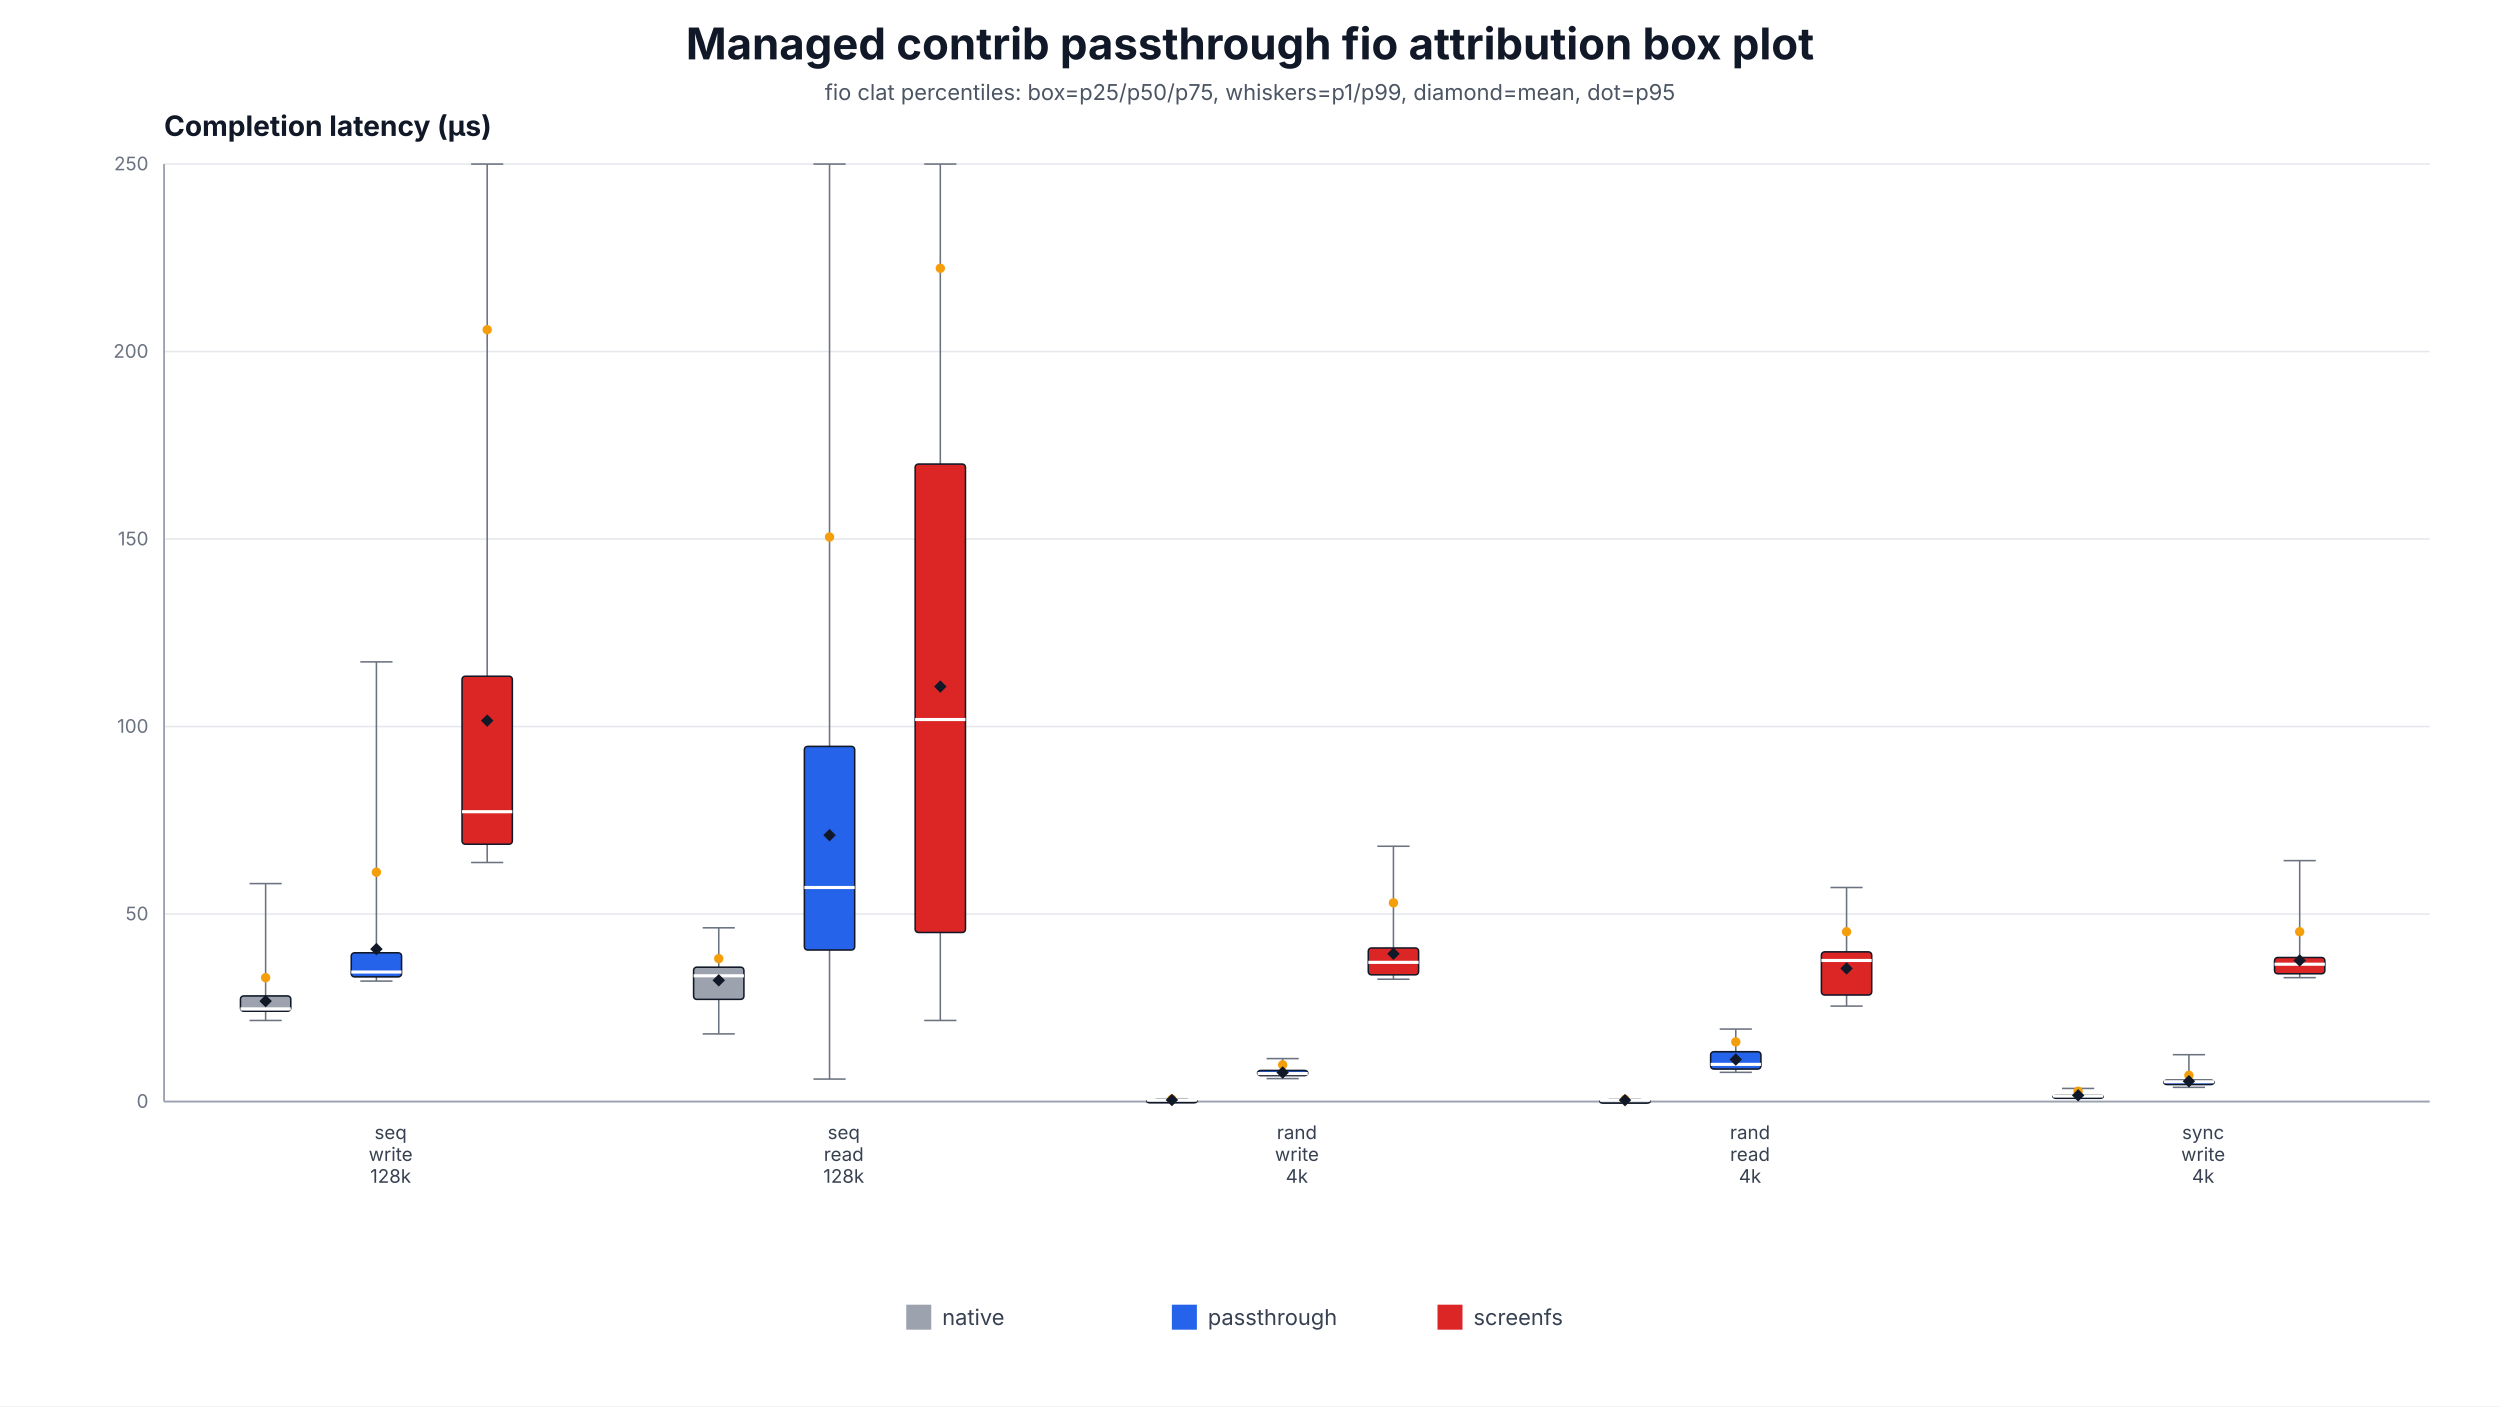
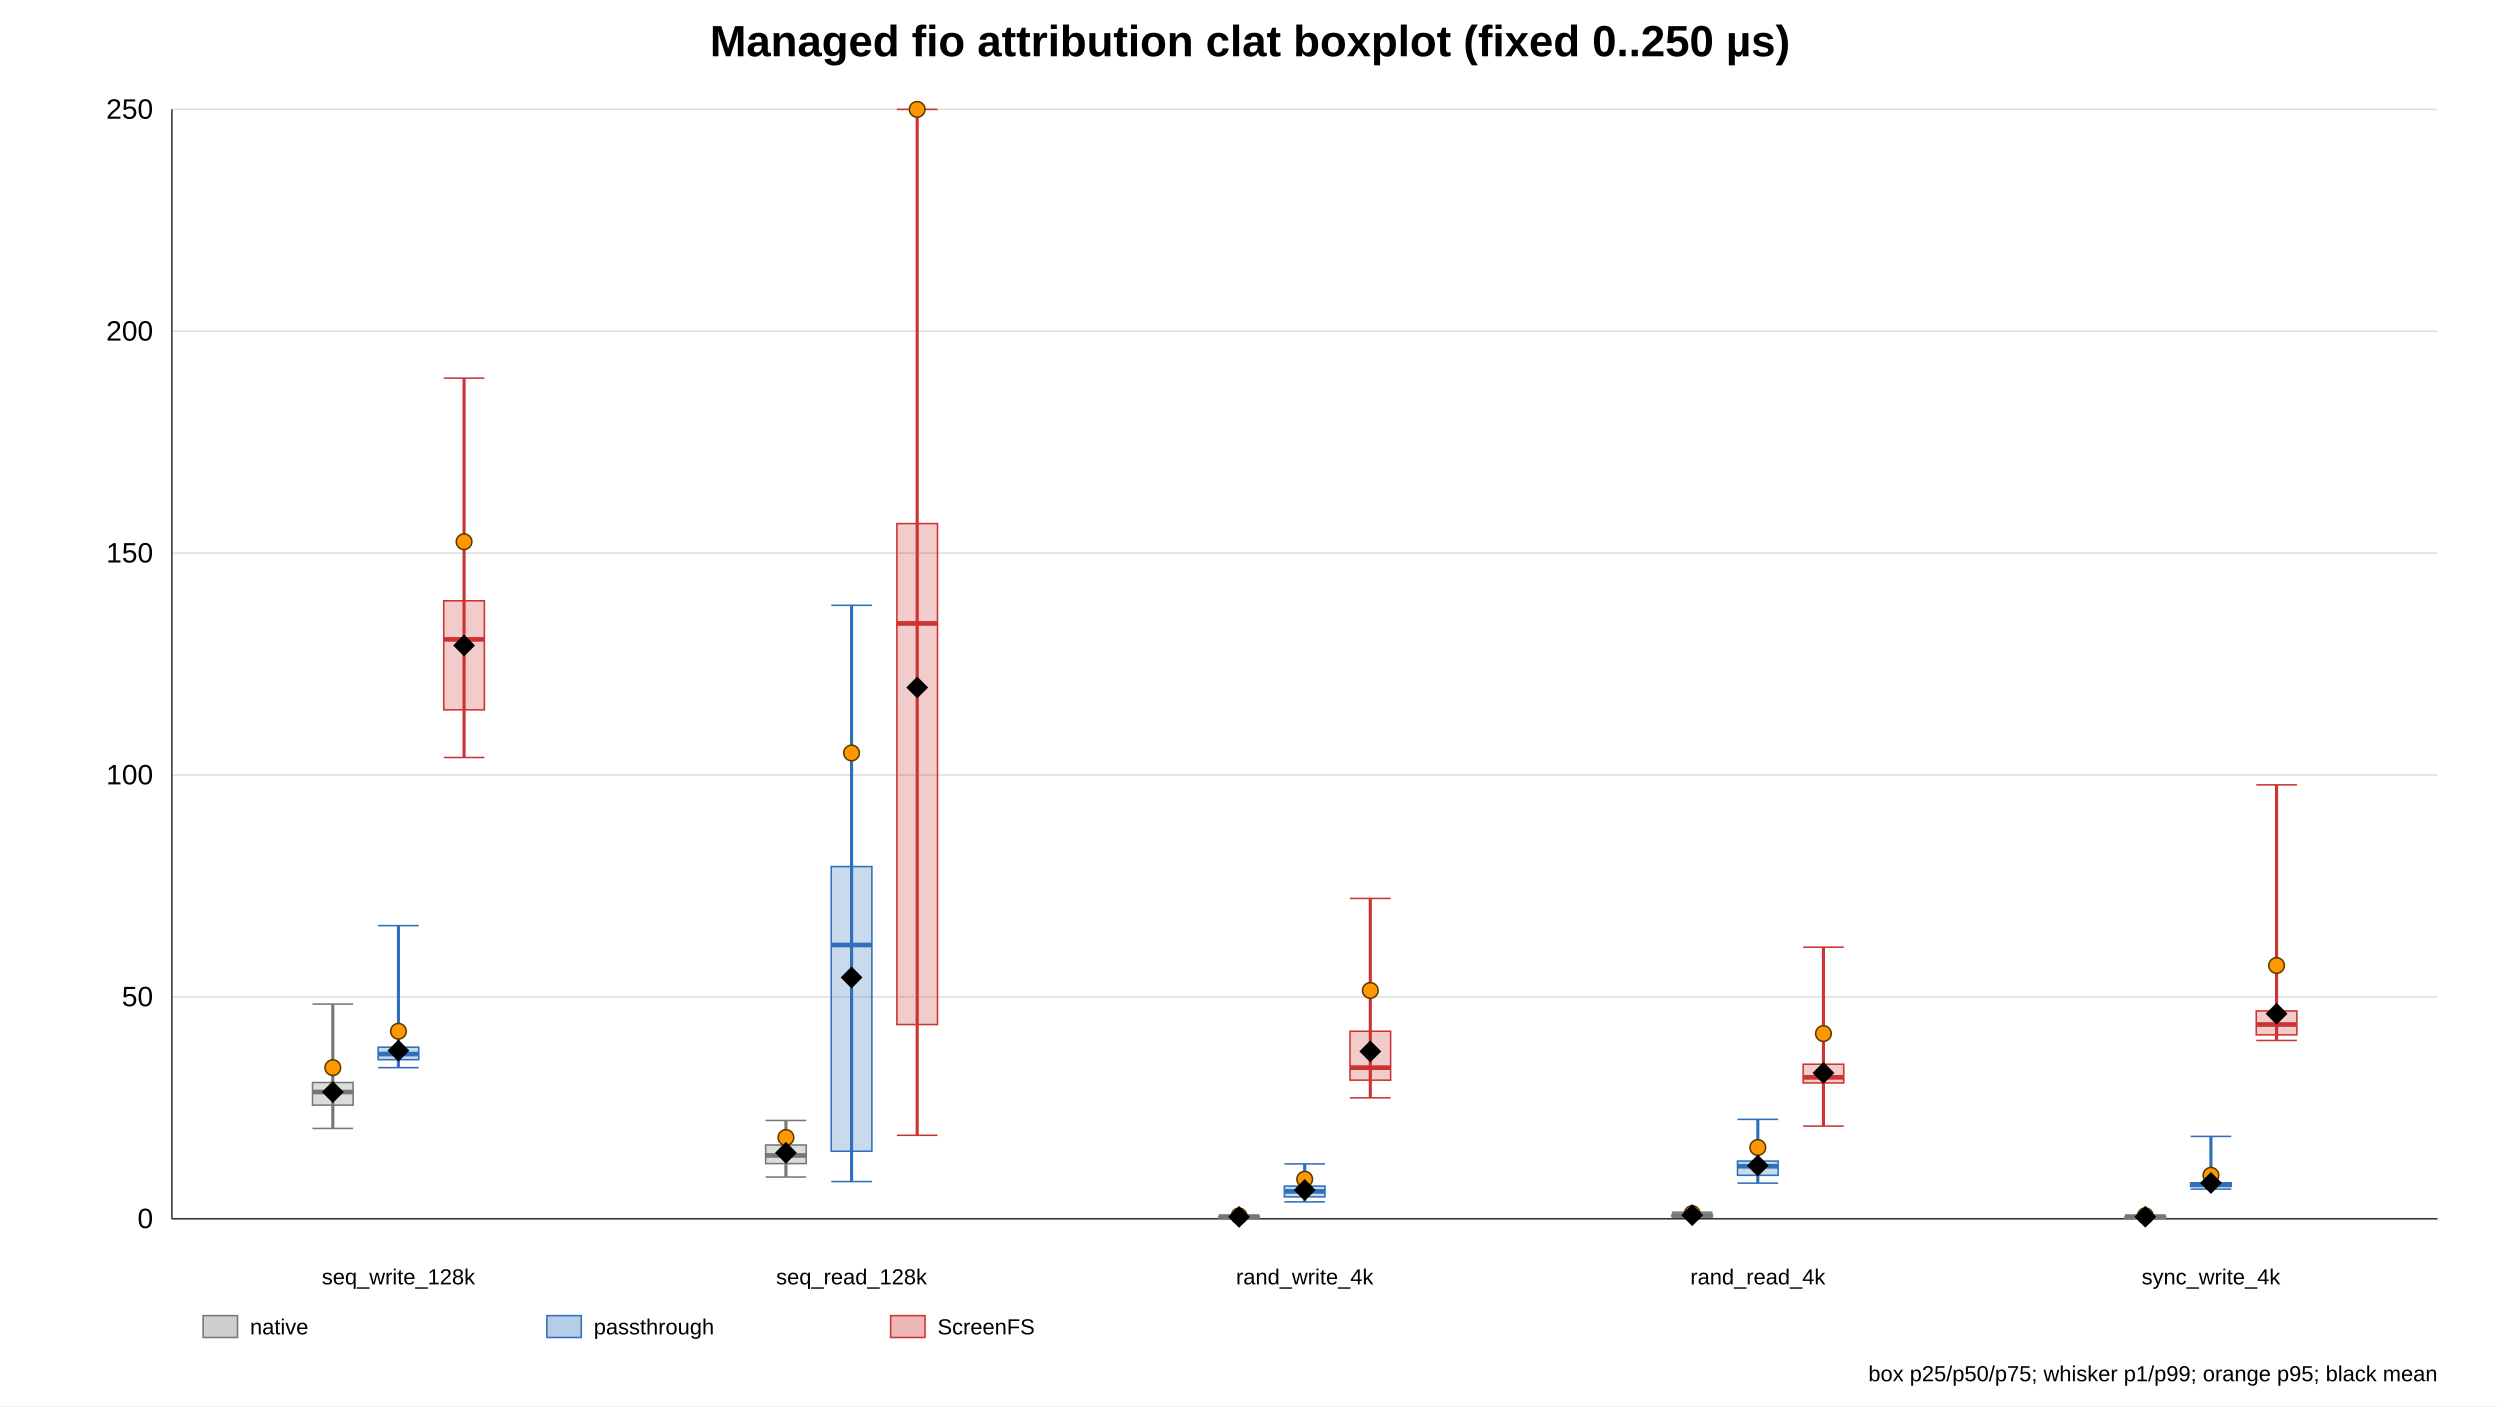
<svg xmlns="http://www.w3.org/2000/svg" width="1600" height="900" viewBox="0 0 1600 900">
  <rect width="100%" height="100%" fill="white" />
-   <text x="800" y="38" font-family="Inter, system-ui, sans-serif" font-size="28" font-weight="700" text-anchor="middle" fill="#111827">Managed contrib passthrough fio attribution box plot</text>
-   <text x="800" y="64" font-family="Inter, system-ui, sans-serif" font-size="14" text-anchor="middle" fill="#4b5563">fio clat percentiles: box=p25/p50/p75, whiskers=p1/p99, diamond=mean, dot=p95</text>
-   <text x="105" y="87" font-family="Inter, system-ui, sans-serif" font-size="18" font-weight="700" text-anchor="start" fill="#111827">Completion latency (µs)</text>
-   <line x1="105.0" y1="705.0" x2="1555.0" y2="705.0" stroke="#e5e7eb" stroke-width="1" />
-   <text x="95" y="709.0" font-family="Inter, system-ui, sans-serif" font-size="12" text-anchor="end" fill="#6b7280">0</text>
-   <line x1="105.0" y1="585.0" x2="1555.0" y2="585.0" stroke="#e5e7eb" stroke-width="1" />
-   <text x="95" y="589.0" font-family="Inter, system-ui, sans-serif" font-size="12" text-anchor="end" fill="#6b7280">50</text>
-   <line x1="105.0" y1="465.0" x2="1555.0" y2="465.0" stroke="#e5e7eb" stroke-width="1" />
-   <text x="95" y="469.0" font-family="Inter, system-ui, sans-serif" font-size="12" text-anchor="end" fill="#6b7280">100</text>
-   <line x1="105.0" y1="345.0" x2="1555.0" y2="345.0" stroke="#e5e7eb" stroke-width="1" />
-   <text x="95" y="349.0" font-family="Inter, system-ui, sans-serif" font-size="12" text-anchor="end" fill="#6b7280">150</text>
-   <line x1="105.0" y1="225.0" x2="1555.0" y2="225.0" stroke="#e5e7eb" stroke-width="1" />
-   <text x="95" y="229.0" font-family="Inter, system-ui, sans-serif" font-size="12" text-anchor="end" fill="#6b7280">200</text>
-   <line x1="105.0" y1="105.0" x2="1555.0" y2="105.0" stroke="#e5e7eb" stroke-width="1" />
-   <text x="95" y="109.0" font-family="Inter, system-ui, sans-serif" font-size="12" text-anchor="end" fill="#6b7280">250</text>
-   <line x1="105" y1="105" x2="105" y2="705" stroke="#9ca3af" stroke-width="1.2" />
-   <line x1="105" y1="705" x2="1555" y2="705" stroke="#9ca3af" stroke-width="1.2" />
-   <line x1="170.0" y1="653.1" x2="170.0" y2="565.5" stroke="#6b7280" stroke-width="1" />
-   <line x1="159.7" y1="653.1" x2="180.3" y2="653.1" stroke="#6b7280" stroke-width="1" />
-   <line x1="159.7" y1="565.5" x2="180.3" y2="565.5" stroke="#6b7280" stroke-width="1" />
-   <rect x="153.9" y="637.4" width="32.2" height="9.8" fill="#9ca3af" stroke="#111827" rx="2" />
-   <line x1="153.9" y1="645.7" x2="186.1" y2="645.7" stroke="white" stroke-width="2" />
-   <circle cx="170.0" cy="625.7" r="3" fill="#f59e0b" />
-   <polygon points="170.0,636.7 174.0,640.7 170.0,644.7 166.0,640.7" fill="#111827" />
-   <line x1="240.9" y1="627.9" x2="240.9" y2="423.6" stroke="#6b7280" stroke-width="1" />
-   <line x1="230.6" y1="627.9" x2="251.2" y2="627.9" stroke="#6b7280" stroke-width="1" />
-   <line x1="230.6" y1="423.6" x2="251.2" y2="423.6" stroke="#6b7280" stroke-width="1" />
-   <rect x="224.8" y="609.8" width="32.2" height="15.4" fill="#2563eb" stroke="#111827" rx="2" />
-   <line x1="224.8" y1="622.1" x2="257.0" y2="622.1" stroke="white" stroke-width="2" />
-   <circle cx="240.9" cy="558.2" r="3" fill="#f59e0b" />
-   <polygon points="240.9,603.4 244.9,607.4 240.9,611.4 236.9,607.4" fill="#111827" />
-   <line x1="311.8" y1="552.0" x2="311.8" y2="105.0" stroke="#6b7280" stroke-width="1" />
-   <line x1="301.5" y1="552.0" x2="322.1" y2="552.0" stroke="#6b7280" stroke-width="1" />
-   <line x1="301.5" y1="105.0" x2="322.1" y2="105.0" stroke="#6b7280" stroke-width="1" />
-   <rect x="295.7" y="432.8" width="32.2" height="107.5" fill="#dc2626" stroke="#111827" rx="2" />
-   <line x1="295.7" y1="519.5" x2="327.9" y2="519.5" stroke="white" stroke-width="2" />
-   <circle cx="311.8" cy="211.0" r="3" fill="#f59e0b" />
-   <polygon points="311.8,457.2 315.8,461.2 311.8,465.2 307.8,461.2" fill="#111827" />
-   <text x="250.0" y="729" font-family="Inter, system-ui, sans-serif" font-size="12" text-anchor="middle" fill="#374151">seq</text>
-   <text x="250.0" y="743" font-family="Inter, system-ui, sans-serif" font-size="12" text-anchor="middle" fill="#374151">write</text>
-   <text x="250.0" y="757" font-family="Inter, system-ui, sans-serif" font-size="12" text-anchor="middle" fill="#374151">128k</text>
-   <line x1="460.0" y1="661.7" x2="460.0" y2="593.8" stroke="#6b7280" stroke-width="1" />
-   <line x1="449.7" y1="661.7" x2="470.3" y2="661.7" stroke="#6b7280" stroke-width="1" />
-   <line x1="449.7" y1="593.8" x2="470.3" y2="593.8" stroke="#6b7280" stroke-width="1" />
-   <rect x="443.9" y="619.0" width="32.2" height="20.6" fill="#9ca3af" stroke="#111827" rx="2" />
-   <line x1="443.9" y1="624.5" x2="476.1" y2="624.5" stroke="white" stroke-width="2" />
-   <circle cx="460.0" cy="613.5" r="3" fill="#f59e0b" />
-   <polygon points="460.0,623.4 464.0,627.4 460.0,631.4 456.0,627.4" fill="#111827" />
-   <line x1="530.9" y1="690.6" x2="530.9" y2="105.0" stroke="#6b7280" stroke-width="1" />
-   <line x1="520.6" y1="690.6" x2="541.2" y2="690.6" stroke="#6b7280" stroke-width="1" />
-   <line x1="520.6" y1="105.0" x2="541.2" y2="105.0" stroke="#6b7280" stroke-width="1" />
-   <rect x="514.8" y="477.7" width="32.2" height="130.3" fill="#2563eb" stroke="#111827" rx="2" />
-   <line x1="514.8" y1="568.0" x2="547.0" y2="568.0" stroke="white" stroke-width="2" />
-   <circle cx="530.9" cy="343.7" r="3" fill="#f59e0b" />
-   <polygon points="530.9,530.5 534.9,534.5 530.9,538.5 526.9,534.5" fill="#111827" />
-   <line x1="601.8" y1="653.1" x2="601.8" y2="105.0" stroke="#6b7280" stroke-width="1" />
-   <line x1="591.5" y1="653.1" x2="612.1" y2="653.1" stroke="#6b7280" stroke-width="1" />
-   <line x1="591.5" y1="105.0" x2="612.1" y2="105.0" stroke="#6b7280" stroke-width="1" />
-   <rect x="585.7" y="297.0" width="32.2" height="299.8" fill="#dc2626" stroke="#111827" rx="2" />
-   <line x1="585.7" y1="460.5" x2="617.9" y2="460.5" stroke="white" stroke-width="2" />
-   <circle cx="601.8" cy="171.7" r="3" fill="#f59e0b" />
-   <polygon points="601.8,435.4 605.8,439.4 601.8,443.4 597.8,439.4" fill="#111827" />
-   <text x="540.0" y="729" font-family="Inter, system-ui, sans-serif" font-size="12" text-anchor="middle" fill="#374151">seq</text>
-   <text x="540.0" y="743" font-family="Inter, system-ui, sans-serif" font-size="12" text-anchor="middle" fill="#374151">read</text>
-   <text x="540.0" y="757" font-family="Inter, system-ui, sans-serif" font-size="12" text-anchor="middle" fill="#374151">128k</text>
-   <line x1="750.0" y1="704.4" x2="750.0" y2="703.2" stroke="#6b7280" stroke-width="1" />
-   <line x1="739.7" y1="704.4" x2="760.3" y2="704.4" stroke="#6b7280" stroke-width="1" />
-   <line x1="739.7" y1="703.2" x2="760.3" y2="703.2" stroke="#6b7280" stroke-width="1" />
-   <rect x="733.9" y="703.8" width="32.2" height="2.0" fill="#9ca3af" stroke="#111827" rx="2" />
-   <line x1="733.9" y1="704.0" x2="766.1" y2="704.0" stroke="white" stroke-width="2" />
-   <circle cx="750.0" cy="703.5" r="3" fill="#f59e0b" />
-   <polygon points="750.0,700.0 754.0,704.0 750.0,708.0 746.0,704.0" fill="#111827" />
-   <line x1="820.9" y1="690.3" x2="820.9" y2="677.5" stroke="#6b7280" stroke-width="1" />
-   <line x1="810.6" y1="690.3" x2="831.2" y2="690.3" stroke="#6b7280" stroke-width="1" />
-   <line x1="810.6" y1="677.5" x2="831.2" y2="677.5" stroke="#6b7280" stroke-width="1" />
-   <rect x="804.8" y="685.1" width="32.2" height="3.3" fill="#2563eb" stroke="#111827" rx="2" />
-   <line x1="804.8" y1="687.1" x2="837.0" y2="687.1" stroke="white" stroke-width="2" />
-   <circle cx="820.9" cy="681.5" r="3" fill="#f59e0b" />
-   <polygon points="820.9,682.4 824.9,686.4 820.9,690.4 816.9,686.4" fill="#111827" />
-   <line x1="891.8" y1="626.7" x2="891.8" y2="541.6" stroke="#6b7280" stroke-width="1" />
-   <line x1="881.5" y1="626.7" x2="902.1" y2="626.7" stroke="#6b7280" stroke-width="1" />
-   <line x1="881.5" y1="541.6" x2="902.1" y2="541.6" stroke="#6b7280" stroke-width="1" />
-   <rect x="875.7" y="606.7" width="32.2" height="17.2" fill="#dc2626" stroke="#111827" rx="2" />
-   <line x1="875.7" y1="615.9" x2="907.9" y2="615.9" stroke="white" stroke-width="2" />
-   <circle cx="891.8" cy="577.8" r="3" fill="#f59e0b" />
-   <polygon points="891.8,606.4 895.8,610.4 891.8,614.4 887.8,610.4" fill="#111827" />
-   <text x="830.0" y="729" font-family="Inter, system-ui, sans-serif" font-size="12" text-anchor="middle" fill="#374151">rand</text>
-   <text x="830.0" y="743" font-family="Inter, system-ui, sans-serif" font-size="12" text-anchor="middle" fill="#374151">write</text>
-   <text x="830.0" y="757" font-family="Inter, system-ui, sans-serif" font-size="12" text-anchor="middle" fill="#374151">4k</text>
-   <line x1="1040.0" y1="704.4" x2="1040.0" y2="703.5" stroke="#6b7280" stroke-width="1" />
-   <line x1="1029.7" y1="704.4" x2="1050.3" y2="704.4" stroke="#6b7280" stroke-width="1" />
-   <line x1="1029.7" y1="703.5" x2="1050.3" y2="703.5" stroke="#6b7280" stroke-width="1" />
-   <rect x="1023.9" y="704.0" width="32.2" height="2.0" fill="#9ca3af" stroke="#111827" rx="2" />
-   <line x1="1023.9" y1="704.1" x2="1056.1" y2="704.1" stroke="white" stroke-width="2" />
-   <circle cx="1040.0" cy="703.7" r="3" fill="#f59e0b" />
-   <polygon points="1040.0,700.1 1044.0,704.1 1040.0,708.1 1036.0,704.1" fill="#111827" />
-   <line x1="1110.9" y1="686.3" x2="1110.9" y2="658.6" stroke="#6b7280" stroke-width="1" />
-   <line x1="1100.6" y1="686.3" x2="1121.2" y2="686.3" stroke="#6b7280" stroke-width="1" />
-   <line x1="1100.6" y1="658.6" x2="1121.2" y2="658.6" stroke="#6b7280" stroke-width="1" />
-   <rect x="1094.8" y="673.1" width="32.2" height="11.1" fill="#2563eb" stroke="#111827" rx="2" />
-   <line x1="1094.8" y1="681.2" x2="1127.0" y2="681.2" stroke="white" stroke-width="2" />
-   <circle cx="1110.9" cy="666.8" r="3" fill="#f59e0b" />
-   <polygon points="1110.9,674.1 1114.9,678.1 1110.9,682.1 1106.9,678.1" fill="#111827" />
-   <line x1="1181.8" y1="643.9" x2="1181.8" y2="568.0" stroke="#6b7280" stroke-width="1" />
-   <line x1="1171.5" y1="643.9" x2="1192.1" y2="643.9" stroke="#6b7280" stroke-width="1" />
-   <line x1="1171.5" y1="568.0" x2="1192.1" y2="568.0" stroke="#6b7280" stroke-width="1" />
-   <rect x="1165.7" y="609.2" width="32.2" height="27.6" fill="#dc2626" stroke="#111827" rx="2" />
-   <line x1="1165.7" y1="614.7" x2="1197.9" y2="614.7" stroke="white" stroke-width="2" />
-   <circle cx="1181.8" cy="596.3" r="3" fill="#f59e0b" />
-   <polygon points="1181.8,615.8 1185.8,619.8 1181.8,623.8 1177.8,619.8" fill="#111827" />
-   <text x="1120.0" y="729" font-family="Inter, system-ui, sans-serif" font-size="12" text-anchor="middle" fill="#374151">rand</text>
-   <text x="1120.0" y="743" font-family="Inter, system-ui, sans-serif" font-size="12" text-anchor="middle" fill="#374151">read</text>
-   <text x="1120.0" y="757" font-family="Inter, system-ui, sans-serif" font-size="12" text-anchor="middle" fill="#374151">4k</text>
-   <line x1="1330.0" y1="702.2" x2="1330.0" y2="696.6" stroke="#6b7280" stroke-width="1" />
-   <line x1="1319.7" y1="702.2" x2="1340.3" y2="702.2" stroke="#6b7280" stroke-width="1" />
-   <line x1="1319.7" y1="696.6" x2="1340.3" y2="696.6" stroke="#6b7280" stroke-width="1" />
-   <rect x="1313.9" y="700.9" width="32.2" height="2.0" fill="#9ca3af" stroke="#111827" rx="2" />
-   <line x1="1313.9" y1="701.4" x2="1346.1" y2="701.4" stroke="white" stroke-width="2" />
-   <circle cx="1330.0" cy="698.4" r="3" fill="#f59e0b" />
-   <polygon points="1330.0,697.0 1334.0,701.0 1330.0,705.0 1326.0,701.0" fill="#111827" />
-   <line x1="1400.9" y1="695.9" x2="1400.9" y2="675.0" stroke="#6b7280" stroke-width="1" />
-   <line x1="1390.6" y1="695.9" x2="1411.2" y2="695.9" stroke="#6b7280" stroke-width="1" />
-   <line x1="1390.6" y1="675.0" x2="1411.2" y2="675.0" stroke="#6b7280" stroke-width="1" />
-   <rect x="1384.8" y="691.3" width="32.2" height="2.8" fill="#2563eb" stroke="#111827" rx="2" />
-   <line x1="1384.8" y1="692.3" x2="1417.0" y2="692.3" stroke="white" stroke-width="2" />
-   <circle cx="1400.9" cy="688.2" r="3" fill="#f59e0b" />
-   <polygon points="1400.9,688.0 1404.9,692.0 1400.9,696.0 1396.9,692.0" fill="#111827" />
-   <line x1="1471.8" y1="625.7" x2="1471.8" y2="550.8" stroke="#6b7280" stroke-width="1" />
-   <line x1="1461.5" y1="625.7" x2="1482.1" y2="625.7" stroke="#6b7280" stroke-width="1" />
-   <line x1="1461.5" y1="550.8" x2="1482.1" y2="550.8" stroke="#6b7280" stroke-width="1" />
-   <rect x="1455.7" y="612.8" width="32.2" height="10.4" fill="#dc2626" stroke="#111827" rx="2" />
-   <line x1="1455.7" y1="617.1" x2="1487.9" y2="617.1" stroke="white" stroke-width="2" />
-   <circle cx="1471.8" cy="596.3" r="3" fill="#f59e0b" />
-   <polygon points="1471.8,610.7 1475.8,614.7 1471.8,618.7 1467.8,614.7" fill="#111827" />
-   <text x="1410.0" y="729" font-family="Inter, system-ui, sans-serif" font-size="12" text-anchor="middle" fill="#374151">sync</text>
-   <text x="1410.0" y="743" font-family="Inter, system-ui, sans-serif" font-size="12" text-anchor="middle" fill="#374151">write</text>
-   <text x="1410.0" y="757" font-family="Inter, system-ui, sans-serif" font-size="12" text-anchor="middle" fill="#374151">4k</text>
-   <rect x="580" y="835" width="16" height="16" fill="#9ca3af" />
-   <text x="603" y="848" font-family="Inter, system-ui, sans-serif" font-size="14" fill="#374151">native</text>
-   <rect x="750" y="835" width="16" height="16" fill="#2563eb" />
-   <text x="773" y="848" font-family="Inter, system-ui, sans-serif" font-size="14" fill="#374151">passthrough</text>
-   <rect x="920" y="835" width="16" height="16" fill="#dc2626" />
-   <text x="943" y="848" font-family="Inter, system-ui, sans-serif" font-size="14" fill="#374151">screenfs</text>
+   <style>text{font-family:Arial,sans-serif;font-size:18px}.small{font-size:14px}.title{font-size:28px;font-weight:bold}</style>
+   <text x="800.0" y="36" text-anchor="middle" class="title">Managed fio attribution clat boxplot (fixed 0..250 µs)</text>
+   <line x1="110" y1="780.0" x2="1560" y2="780.0" stroke="#ddd" />
+   <text x="98" y="786.0" text-anchor="end">0</text>
+   <line x1="110" y1="638.0" x2="1560" y2="638.0" stroke="#ddd" />
+   <text x="98" y="644.0" text-anchor="end">50</text>
+   <line x1="110" y1="496.0" x2="1560" y2="496.0" stroke="#ddd" />
+   <text x="98" y="502.0" text-anchor="end">100</text>
+   <line x1="110" y1="354.0" x2="1560" y2="354.0" stroke="#ddd" />
+   <text x="98" y="360.0" text-anchor="end">150</text>
+   <line x1="110" y1="212.0" x2="1560" y2="212.0" stroke="#ddd" />
+   <text x="98" y="218.0" text-anchor="end">200</text>
+   <line x1="110" y1="70.0" x2="1560" y2="70.0" stroke="#ddd" />
+   <text x="98" y="76.0" text-anchor="end">250</text>
+   <line x1="110" y1="70" x2="110" y2="780" stroke="#333" />
+   <line x1="110" y1="780" x2="1560" y2="780" stroke="#333" />
+   <text x="255.0" y="822" text-anchor="middle" class="small">seq_write_128k</text>
+   <line x1="213.0" y1="722.2" x2="213.0" y2="642.6" stroke="#777777" stroke-width="2" />
+   <line x1="200.0" y1="722.2" x2="226.0" y2="722.2" stroke="#777777" />
+   <line x1="200.0" y1="642.6" x2="226.0" y2="642.6" stroke="#777777" />
+   <rect x="200.0" y="692.8" width="26" height="14.5" fill="#777777" fill-opacity="0.25" stroke="#777777" />
+   <line x1="200.0" y1="698.9" x2="226.0" y2="698.9" stroke="#777777" stroke-width="3" />
+   <circle cx="213.0" cy="683.3" r="5" fill="#ff9800" stroke="#5a3a00" />
+   <path d="M 213.0 691.9 L 220.0 698.9 L 213.0 705.9 L 206.0 698.9 Z" fill="black" />
+   <line x1="255.0" y1="683.3" x2="255.0" y2="592.4" stroke="#2f6fbb" stroke-width="2" />
+   <line x1="242.0" y1="683.3" x2="268.0" y2="683.3" stroke="#2f6fbb" />
+   <line x1="242.0" y1="592.4" x2="268.0" y2="592.4" stroke="#2f6fbb" />
+   <rect x="242.0" y="670.2" width="26" height="8.0" fill="#2f6fbb" fill-opacity="0.25" stroke="#2f6fbb" />
+   <line x1="242.0" y1="674.6" x2="268.0" y2="674.6" stroke="#2f6fbb" stroke-width="3" />
+   <circle cx="255.0" cy="660.0" r="5" fill="#ff9800" stroke="#5a3a00" />
+   <path d="M 255.0 665.4 L 262.0 672.4 L 255.0 679.4 L 248.0 672.4 Z" fill="black" />
+   <line x1="297.0" y1="484.8" x2="297.0" y2="242.0" stroke="#cc3333" stroke-width="2" />
+   <line x1="284.0" y1="484.8" x2="310.0" y2="484.8" stroke="#cc3333" />
+   <line x1="284.0" y1="242.0" x2="310.0" y2="242.0" stroke="#cc3333" />
+   <rect x="284.0" y="384.5" width="26" height="69.8" fill="#cc3333" fill-opacity="0.25" stroke="#cc3333" />
+   <line x1="284.0" y1="409.2" x2="310.0" y2="409.2" stroke="#cc3333" stroke-width="3" />
+   <circle cx="297.0" cy="346.7" r="5" fill="#ff9800" stroke="#5a3a00" />
+   <path d="M 297.0 406.1 L 304.0 413.1 L 297.0 420.1 L 290.0 413.1 Z" fill="black" />
+   <text x="545.0" y="822" text-anchor="middle" class="small">seq_read_128k</text>
+   <line x1="503.0" y1="753.3" x2="503.0" y2="717.1" stroke="#777777" stroke-width="2" />
+   <line x1="490.0" y1="753.3" x2="516.0" y2="753.3" stroke="#777777" />
+   <line x1="490.0" y1="717.1" x2="516.0" y2="717.1" stroke="#777777" />
+   <rect x="490.0" y="732.8" width="26" height="11.9" fill="#777777" fill-opacity="0.25" stroke="#777777" />
+   <line x1="490.0" y1="739.5" x2="516.0" y2="739.5" stroke="#777777" stroke-width="3" />
+   <circle cx="503.0" cy="728.0" r="5" fill="#ff9800" stroke="#5a3a00" />
+   <path d="M 503.0 730.8 L 510.0 737.8 L 503.0 744.8 L 496.0 737.8 Z" fill="black" />
+   <line x1="545.0" y1="756.2" x2="545.0" y2="387.4" stroke="#2f6fbb" stroke-width="2" />
+   <line x1="532.0" y1="756.2" x2="558.0" y2="756.2" stroke="#2f6fbb" />
+   <line x1="532.0" y1="387.4" x2="558.0" y2="387.4" stroke="#2f6fbb" />
+   <rect x="532.0" y="554.6" width="26" height="182.2" fill="#2f6fbb" fill-opacity="0.25" stroke="#2f6fbb" />
+   <line x1="532.0" y1="604.8" x2="558.0" y2="604.8" stroke="#2f6fbb" stroke-width="3" />
+   <circle cx="545.0" cy="481.9" r="5" fill="#ff9800" stroke="#5a3a00" />
+   <path d="M 545.0 618.6 L 552.0 625.6 L 545.0 632.6 L 538.0 625.6 Z" fill="black" />
+   <line x1="587.0" y1="726.6" x2="587.0" y2="70.0" stroke="#cc3333" stroke-width="2" />
+   <line x1="574.0" y1="726.6" x2="600.0" y2="726.6" stroke="#cc3333" />
+   <line x1="574.0" y1="70.0" x2="600.0" y2="70.0" stroke="#cc3333" />
+   <rect x="574.0" y="335.1" width="26" height="320.6" fill="#cc3333" fill-opacity="0.25" stroke="#cc3333" />
+   <line x1="574.0" y1="399.0" x2="600.0" y2="399.0" stroke="#cc3333" stroke-width="3" />
+   <circle cx="587.0" cy="70.0" r="5" fill="#ff9800" stroke="#5a3a00" />
+   <path d="M 587.0 433.0 L 594.0 440.0 L 587.0 447.0 L 580.0 440.0 Z" fill="black" />
+   <text x="835.0" y="822" text-anchor="middle" class="small">rand_write_4k</text>
+   <line x1="793.0" y1="779.3" x2="793.0" y2="777.7" stroke="#777777" stroke-width="2" />
+   <line x1="780.0" y1="779.3" x2="806.0" y2="779.3" stroke="#777777" />
+   <line x1="780.0" y1="777.7" x2="806.0" y2="777.7" stroke="#777777" />
+   <rect x="780.0" y="778.7" width="26" height="1.0" fill="#777777" fill-opacity="0.25" stroke="#777777" />
+   <line x1="780.0" y1="778.8" x2="806.0" y2="778.8" stroke="#777777" stroke-width="3" />
+   <circle cx="793.0" cy="778.2" r="5" fill="#ff9800" stroke="#5a3a00" />
+   <path d="M 793.0 771.8 L 800.0 778.8 L 793.0 785.8 L 786.0 778.8 Z" fill="black" />
+   <line x1="835.0" y1="769.2" x2="835.0" y2="744.9" stroke="#2f6fbb" stroke-width="2" />
+   <line x1="822.0" y1="769.2" x2="848.0" y2="769.2" stroke="#2f6fbb" />
+   <line x1="822.0" y1="744.9" x2="848.0" y2="744.9" stroke="#2f6fbb" />
+   <rect x="822.0" y="759.1" width="26" height="6.9" fill="#2f6fbb" fill-opacity="0.25" stroke="#2f6fbb" />
+   <line x1="822.0" y1="762.5" x2="848.0" y2="762.5" stroke="#2f6fbb" stroke-width="3" />
+   <circle cx="835.0" cy="754.7" r="5" fill="#ff9800" stroke="#5a3a00" />
+   <path d="M 835.0 754.6 L 842.0 761.6 L 835.0 768.6 L 828.0 761.6 Z" fill="black" />
+   <line x1="877.0" y1="702.6" x2="877.0" y2="575.0" stroke="#cc3333" stroke-width="2" />
+   <line x1="864.0" y1="702.6" x2="890.0" y2="702.6" stroke="#cc3333" />
+   <line x1="864.0" y1="575.0" x2="890.0" y2="575.0" stroke="#cc3333" />
+   <rect x="864.0" y="660.0" width="26" height="31.3" fill="#cc3333" fill-opacity="0.25" stroke="#cc3333" />
+   <line x1="864.0" y1="683.3" x2="890.0" y2="683.3" stroke="#cc3333" stroke-width="3" />
+   <circle cx="877.0" cy="633.9" r="5" fill="#ff9800" stroke="#5a3a00" />
+   <path d="M 877.0 665.9 L 884.0 672.9 L 877.0 679.9 L 870.0 672.9 Z" fill="black" />
+   <text x="1125.0" y="822" text-anchor="middle" class="small">rand_read_4k</text>
+   <line x1="1083.0" y1="778.8" x2="1083.0" y2="775.8" stroke="#777777" stroke-width="2" />
+   <line x1="1070.0" y1="778.8" x2="1096.0" y2="778.8" stroke="#777777" />
+   <line x1="1070.0" y1="775.8" x2="1096.0" y2="775.8" stroke="#777777" />
+   <rect x="1070.0" y="777.5" width="26" height="1.0" fill="#777777" fill-opacity="0.25" stroke="#777777" />
+   <line x1="1070.0" y1="777.9" x2="1096.0" y2="777.9" stroke="#777777" stroke-width="3" />
+   <circle cx="1083.0" cy="776.7" r="5" fill="#ff9800" stroke="#5a3a00" />
+   <path d="M 1083.0 770.7 L 1090.0 777.7 L 1083.0 784.7 L 1076.0 777.7 Z" fill="black" />
+   <line x1="1125.0" y1="757.2" x2="1125.0" y2="716.4" stroke="#2f6fbb" stroke-width="2" />
+   <line x1="1112.0" y1="757.2" x2="1138.0" y2="757.2" stroke="#2f6fbb" />
+   <line x1="1112.0" y1="716.4" x2="1138.0" y2="716.4" stroke="#2f6fbb" />
+   <rect x="1112.0" y="743.1" width="26" height="9.1" fill="#2f6fbb" fill-opacity="0.25" stroke="#2f6fbb" />
+   <line x1="1112.0" y1="746.4" x2="1138.0" y2="746.4" stroke="#2f6fbb" stroke-width="3" />
+   <circle cx="1125.0" cy="734.4" r="5" fill="#ff9800" stroke="#5a3a00" />
+   <path d="M 1125.0 739.0 L 1132.0 746.0 L 1125.0 753.0 L 1118.0 746.0 Z" fill="black" />
+   <line x1="1167.0" y1="720.7" x2="1167.0" y2="606.2" stroke="#cc3333" stroke-width="2" />
+   <line x1="1154.0" y1="720.7" x2="1180.0" y2="720.7" stroke="#cc3333" />
+   <line x1="1154.0" y1="606.2" x2="1180.0" y2="606.2" stroke="#cc3333" />
+   <rect x="1154.0" y="681.1" width="26" height="12.0" fill="#cc3333" fill-opacity="0.25" stroke="#cc3333" />
+   <line x1="1154.0" y1="689.5" x2="1180.0" y2="689.5" stroke="#cc3333" stroke-width="3" />
+   <circle cx="1167.0" cy="661.5" r="5" fill="#ff9800" stroke="#5a3a00" />
+   <path d="M 1167.0 679.7 L 1174.0 686.7 L 1167.0 693.7 L 1160.0 686.7 Z" fill="black" />
+   <text x="1415.0" y="822" text-anchor="middle" class="small">sync_write_4k</text>
+   <line x1="1373.0" y1="778.9" x2="1373.0" y2="777.7" stroke="#777777" stroke-width="2" />
+   <line x1="1360.0" y1="778.9" x2="1386.0" y2="778.9" stroke="#777777" />
+   <line x1="1360.0" y1="777.7" x2="1386.0" y2="777.7" stroke="#777777" />
+   <rect x="1360.0" y="778.7" width="26" height="1.0" fill="#777777" fill-opacity="0.25" stroke="#777777" />
+   <line x1="1360.0" y1="778.8" x2="1386.0" y2="778.8" stroke="#777777" stroke-width="3" />
+   <circle cx="1373.0" cy="778.1" r="5" fill="#ff9800" stroke="#5a3a00" />
+   <path d="M 1373.0 771.7 L 1380.0 778.7 L 1373.0 785.7 L 1366.0 778.7 Z" fill="black" />
+   <line x1="1415.0" y1="761.0" x2="1415.0" y2="727.3" stroke="#2f6fbb" stroke-width="2" />
+   <line x1="1402.0" y1="761.0" x2="1428.0" y2="761.0" stroke="#2f6fbb" />
+   <line x1="1402.0" y1="727.3" x2="1428.0" y2="727.3" stroke="#2f6fbb" />
+   <rect x="1402.0" y="757.0" width="26" height="2.3" fill="#2f6fbb" fill-opacity="0.25" stroke="#2f6fbb" />
+   <line x1="1402.0" y1="758.3" x2="1428.0" y2="758.3" stroke="#2f6fbb" stroke-width="3" />
+   <circle cx="1415.0" cy="752.2" r="5" fill="#ff9800" stroke="#5a3a00" />
+   <path d="M 1415.0 750.1 L 1422.0 757.1 L 1415.0 764.1 L 1408.0 757.1 Z" fill="black" />
+   <line x1="1457.0" y1="665.9" x2="1457.0" y2="502.3" stroke="#cc3333" stroke-width="2" />
+   <line x1="1444.0" y1="665.9" x2="1470.0" y2="665.9" stroke="#cc3333" />
+   <line x1="1444.0" y1="502.3" x2="1470.0" y2="502.3" stroke="#cc3333" />
+   <rect x="1444.0" y="647.0" width="26" height="15.3" fill="#cc3333" fill-opacity="0.25" stroke="#cc3333" />
+   <line x1="1444.0" y1="655.7" x2="1470.0" y2="655.7" stroke="#cc3333" stroke-width="3" />
+   <circle cx="1457.0" cy="617.9" r="5" fill="#ff9800" stroke="#5a3a00" />
+   <path d="M 1457.0 641.8 L 1464.0 648.8 L 1457.0 655.8 L 1450.0 648.8 Z" fill="black" />
+   <rect x="130" y="842" width="22" height="14" fill="#777777" fill-opacity="0.35" stroke="#777777" />
+   <text x="160" y="854" class="small">native</text>
+   <rect x="350" y="842" width="22" height="14" fill="#2f6fbb" fill-opacity="0.35" stroke="#2f6fbb" />
+   <text x="380" y="854" class="small">passthrough</text>
+   <rect x="570" y="842" width="22" height="14" fill="#cc3333" fill-opacity="0.35" stroke="#cc3333" />
+   <text x="600" y="854" class="small">ScreenFS</text>
+   <text x="1560" y="884" text-anchor="end" class="small">box p25/p50/p75; whisker p1/p99; orange p95; black mean</text>
</svg>
